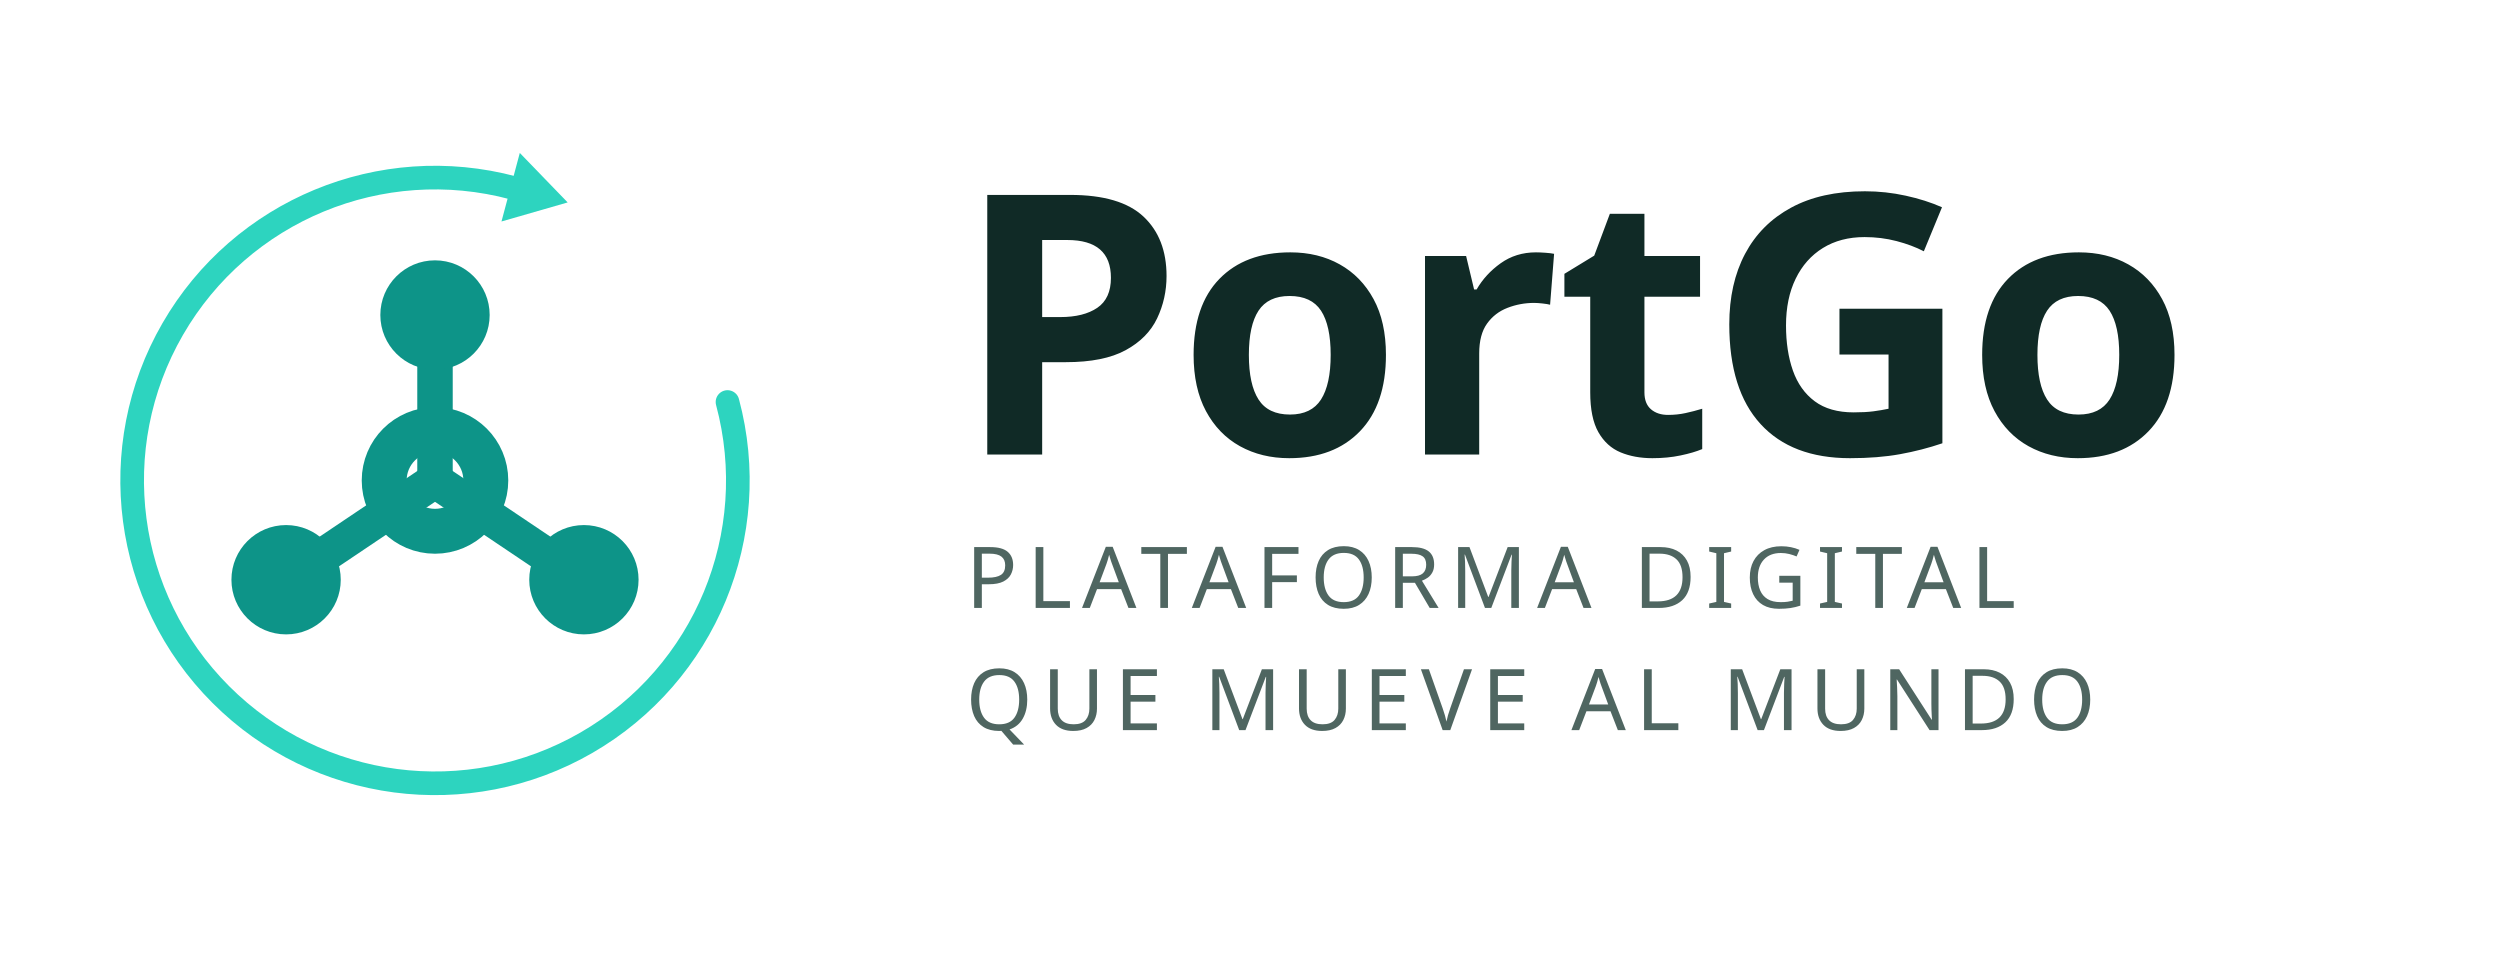
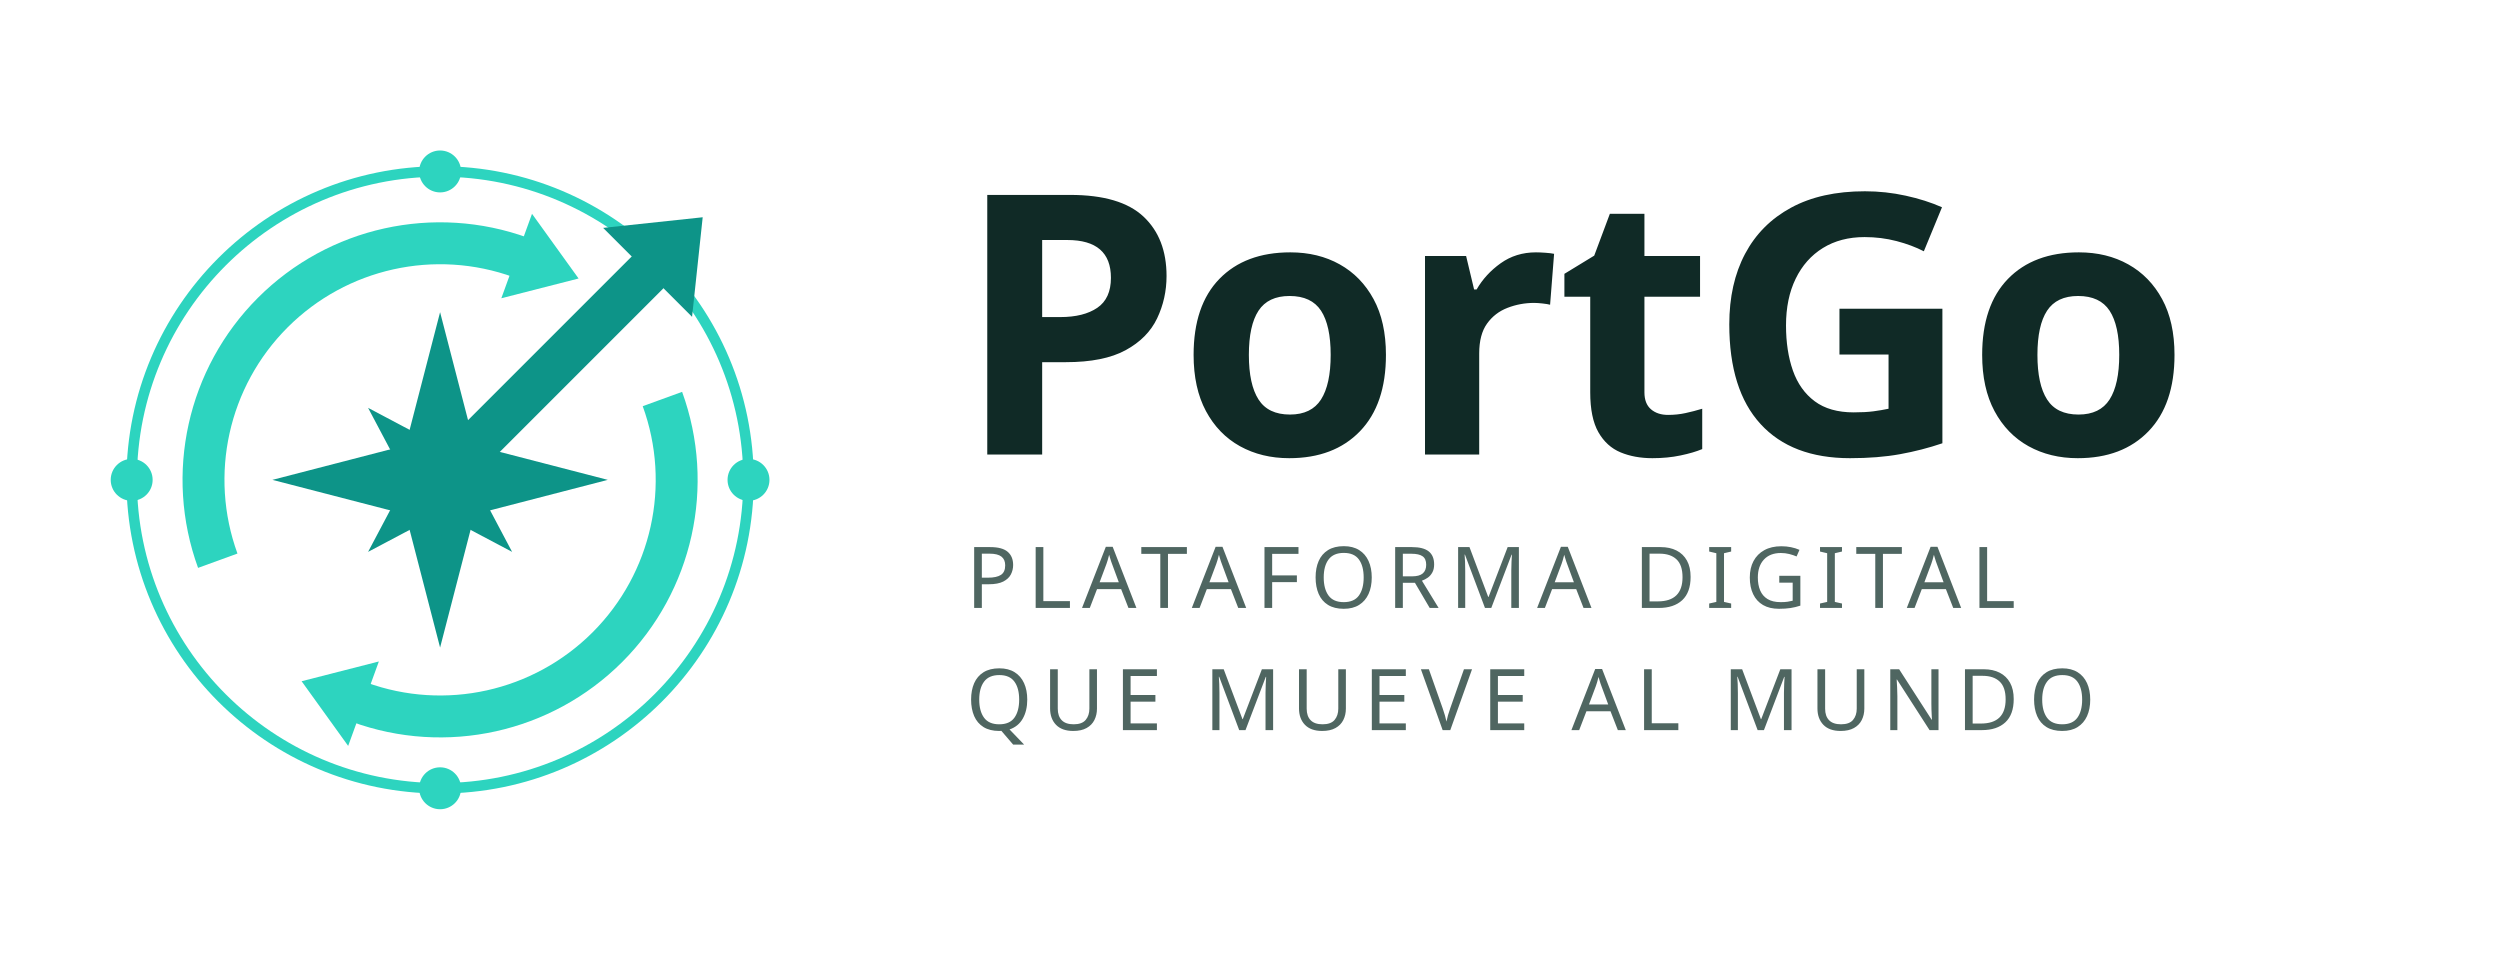
<svg xmlns="http://www.w3.org/2000/svg" viewBox="0 0 880 340" role="img" aria-label="PortGo — Plataforma digital que mueve al mundo">
-   <g transform="translate(20,36) scale(0.52)">
-     <path d="M 454.0 202.9 A 205 205 0 1 1 309.1 58.0" fill="none" stroke="#2dd4bf" stroke-width="16" stroke-linecap="round" />
-     <polygon points="345.8,67.8 301.0,80.7 313.4,34.3" fill="#2dd4bf" />
-     <g stroke="#0d9488" stroke-width="24" stroke-linecap="round">
-       <line x1="256" y1="256" x2="256" y2="147.2" />
-       <line x1="256" y1="256" x2="353.6" y2="321.6" />
-       <line x1="256" y1="256" x2="158.4" y2="321.6" />
-     </g>
-     <circle cx="256" cy="144.0" r="37" fill="#0d9488" />
-     <circle cx="356.8" cy="323.2" r="37" fill="#0d9488" />
-     <circle cx="155.2" cy="323.2" r="37" fill="#0d9488" />
-     <circle cx="256" cy="256" r="34.4" fill="none" stroke="#0d9488" stroke-width="30.4" />
+   <g transform="translate(20,34) scale(0.527)">
+     <circle cx="256" cy="256" r="206" fill="none" stroke="#2dd4bf" stroke-width="7" />
+     <circle cx="256.0" cy="50.0" r="14" fill="#2dd4bf" />
+     <circle cx="462.0" cy="256.0" r="14" fill="#2dd4bf" />
+     <circle cx="256.0" cy="462.0" r="14" fill="#2dd4bf" />
+     <circle cx="50.0" cy="256.0" r="14" fill="#2dd4bf" />
+     <path d="M 404.5 202.0 A 158 158 0 0 1 202.0 404.5" fill="none" stroke="#2dd4bf" stroke-width="28" />
+     <polygon points="163.5,390.5 215.1,377.3 194.6,433.7" fill="#2dd4bf" />
+     <path d="M 107.5 310.0 A 158 158 0 0 1 310.0 107.5" fill="none" stroke="#2dd4bf" stroke-width="28" />
+     <polygon points="348.5,121.5 296.9,134.7 317.4,78.3" fill="#2dd4bf" />
+     <polygon points="256.0,144.0 285.0,256.0 227.0,256.0" fill="#0d9488" />
+     <polygon points="368.0,256.0 256.0,285.0 256.0,227.0" fill="#0d9488" />
+     <polygon points="256.0,368.0 227.0,256.0 285.0,256.0" fill="#0d9488" />
+     <polygon points="144.0,256.0 256.0,227.0 256.0,285.0" fill="#0d9488" />
+     <polygon points="304.1,304.1 241.2,270.8 270.8,241.2" fill="#0d9488" />
+     <polygon points="207.9,304.1 241.2,241.2 270.8,270.8" fill="#0d9488" />
+     <polygon points="207.9,207.9 270.8,241.2 241.2,270.8" fill="#0d9488" />
+     <line x1="256" y1="256" x2="394.6" y2="117.4" stroke="#0d9488" stroke-width="30" stroke-linecap="round" />
+     <polygon points="431.4,80.6 424.3,147.1 364.9,87.7" fill="#0d9488" />
+     <circle cx="256" cy="256" r="28" fill="none" stroke="#0d9488" stroke-width="18" />
  </g>
  <text x="336" y="160" font-family="'Space Grotesk','Segoe UI',system-ui,-apple-system,sans-serif" font-size="128" font-weight="700" fill="#102a26" letter-spacing="-2">PortGo</text>
  <text x="340" y="214" font-family="'Space Grotesk','Segoe UI',system-ui,-apple-system,sans-serif" font-size="30" font-weight="500" fill="#4f6661" letter-spacing="3.5">PLATAFORMA DIGITAL</text>
  <text x="340" y="257" font-family="'Space Grotesk','Segoe UI',system-ui,-apple-system,sans-serif" font-size="30" font-weight="500" fill="#4f6661" letter-spacing="3.5">QUE MUEVE AL MUNDO</text>
</svg>
